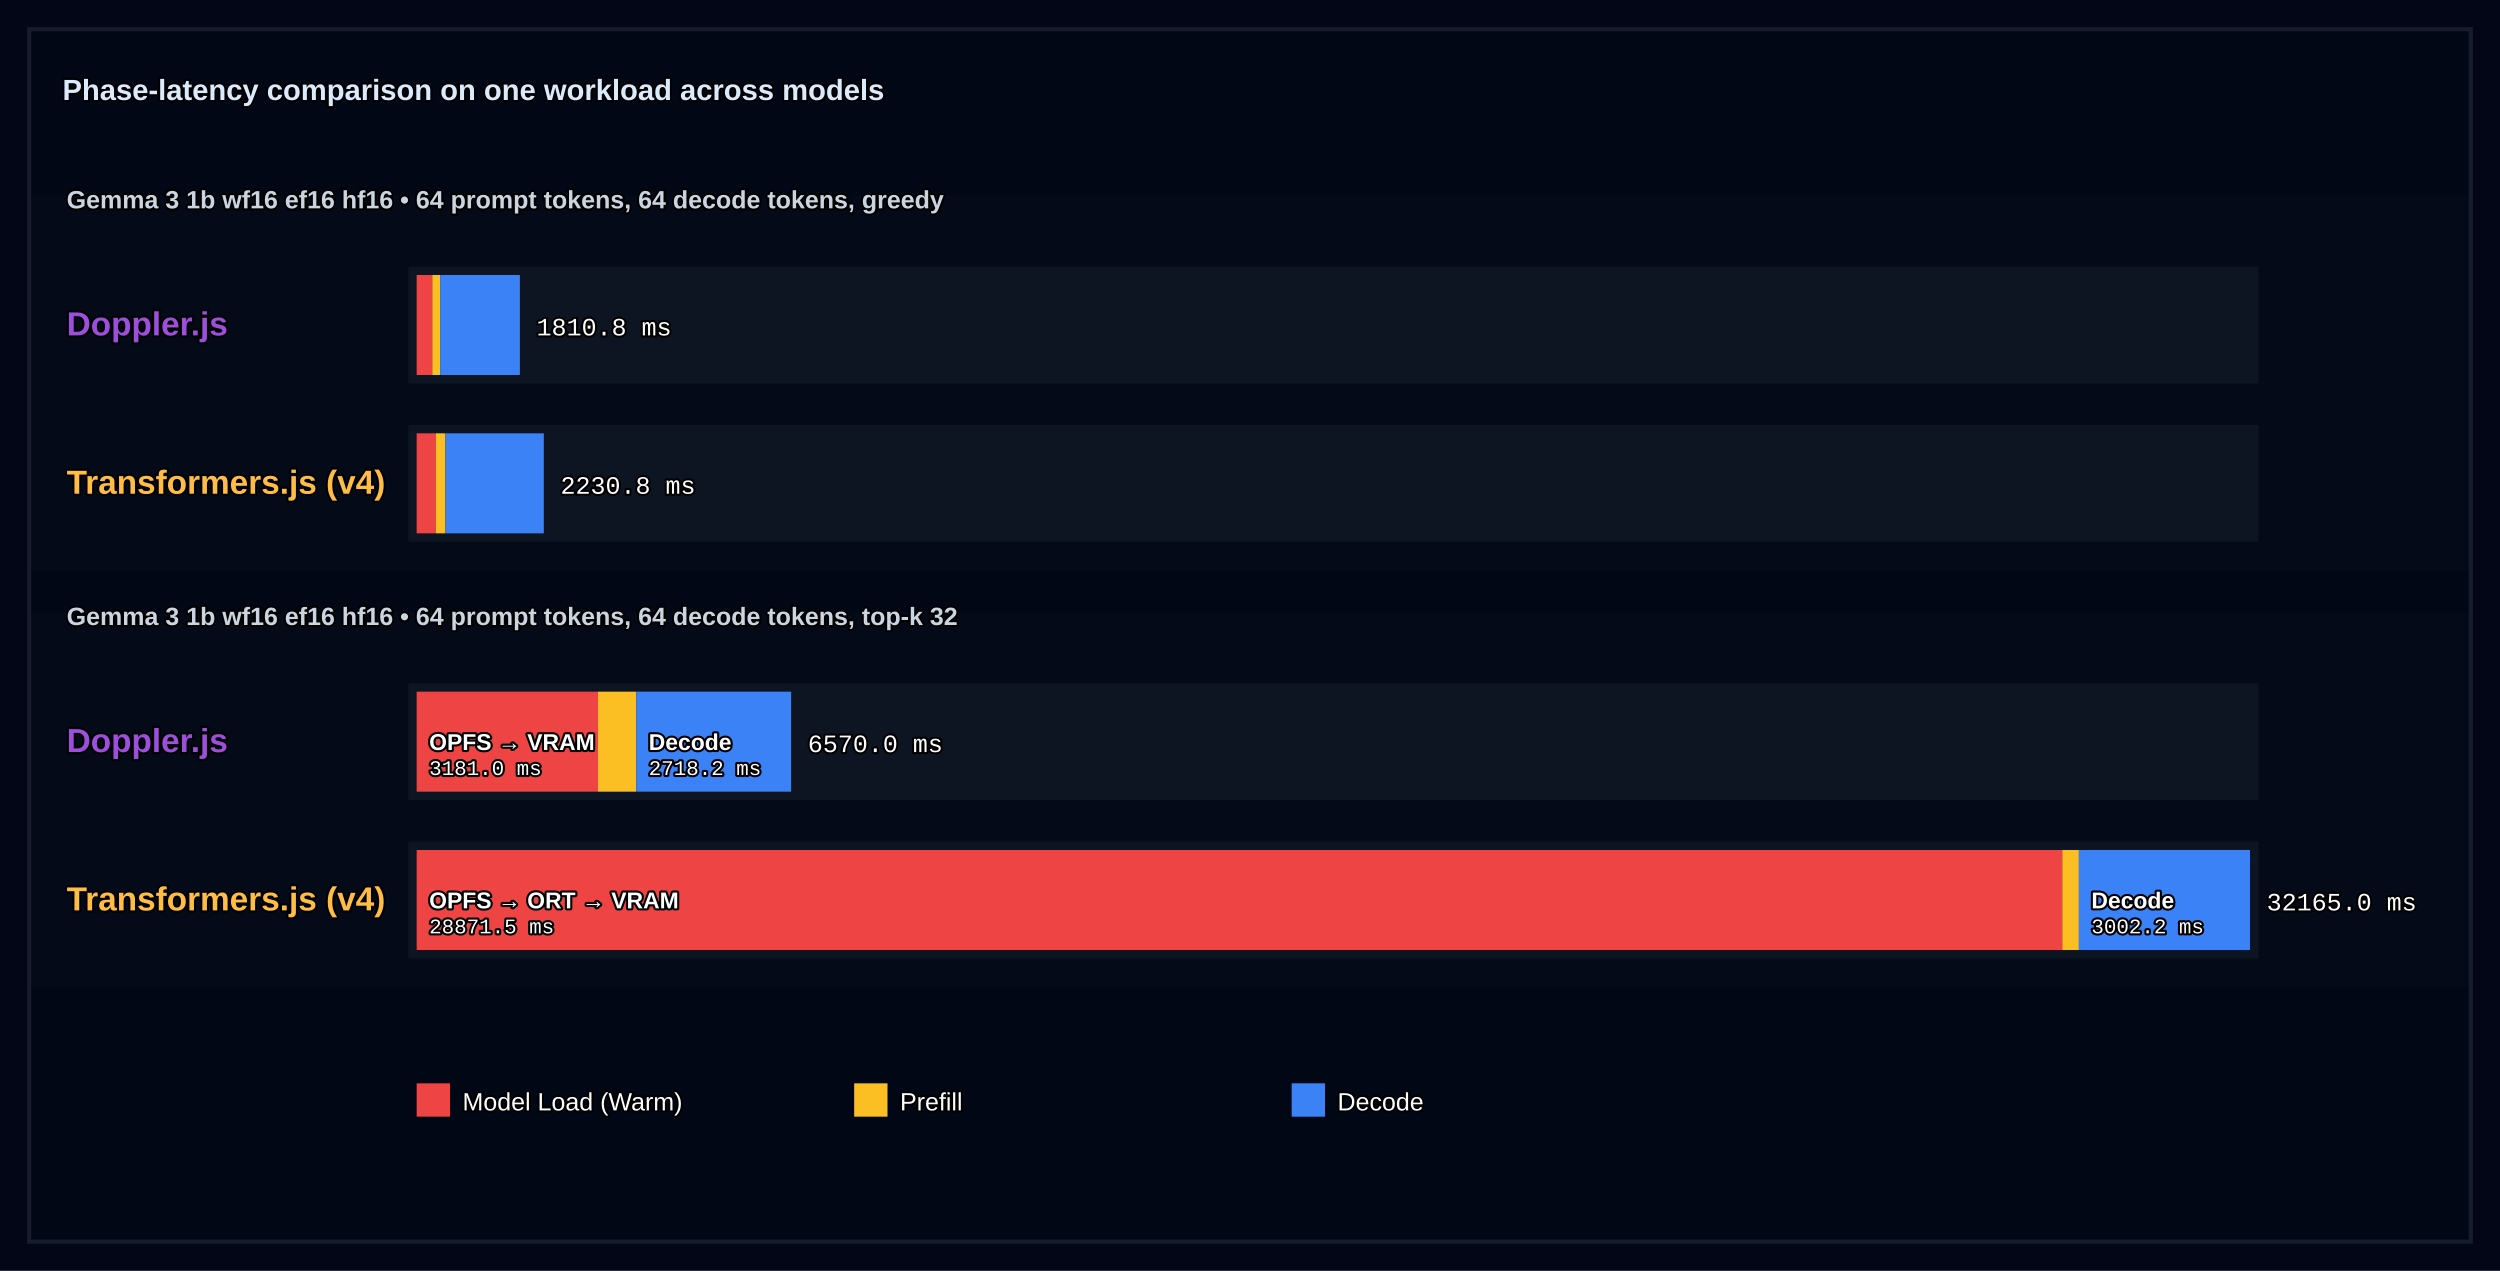
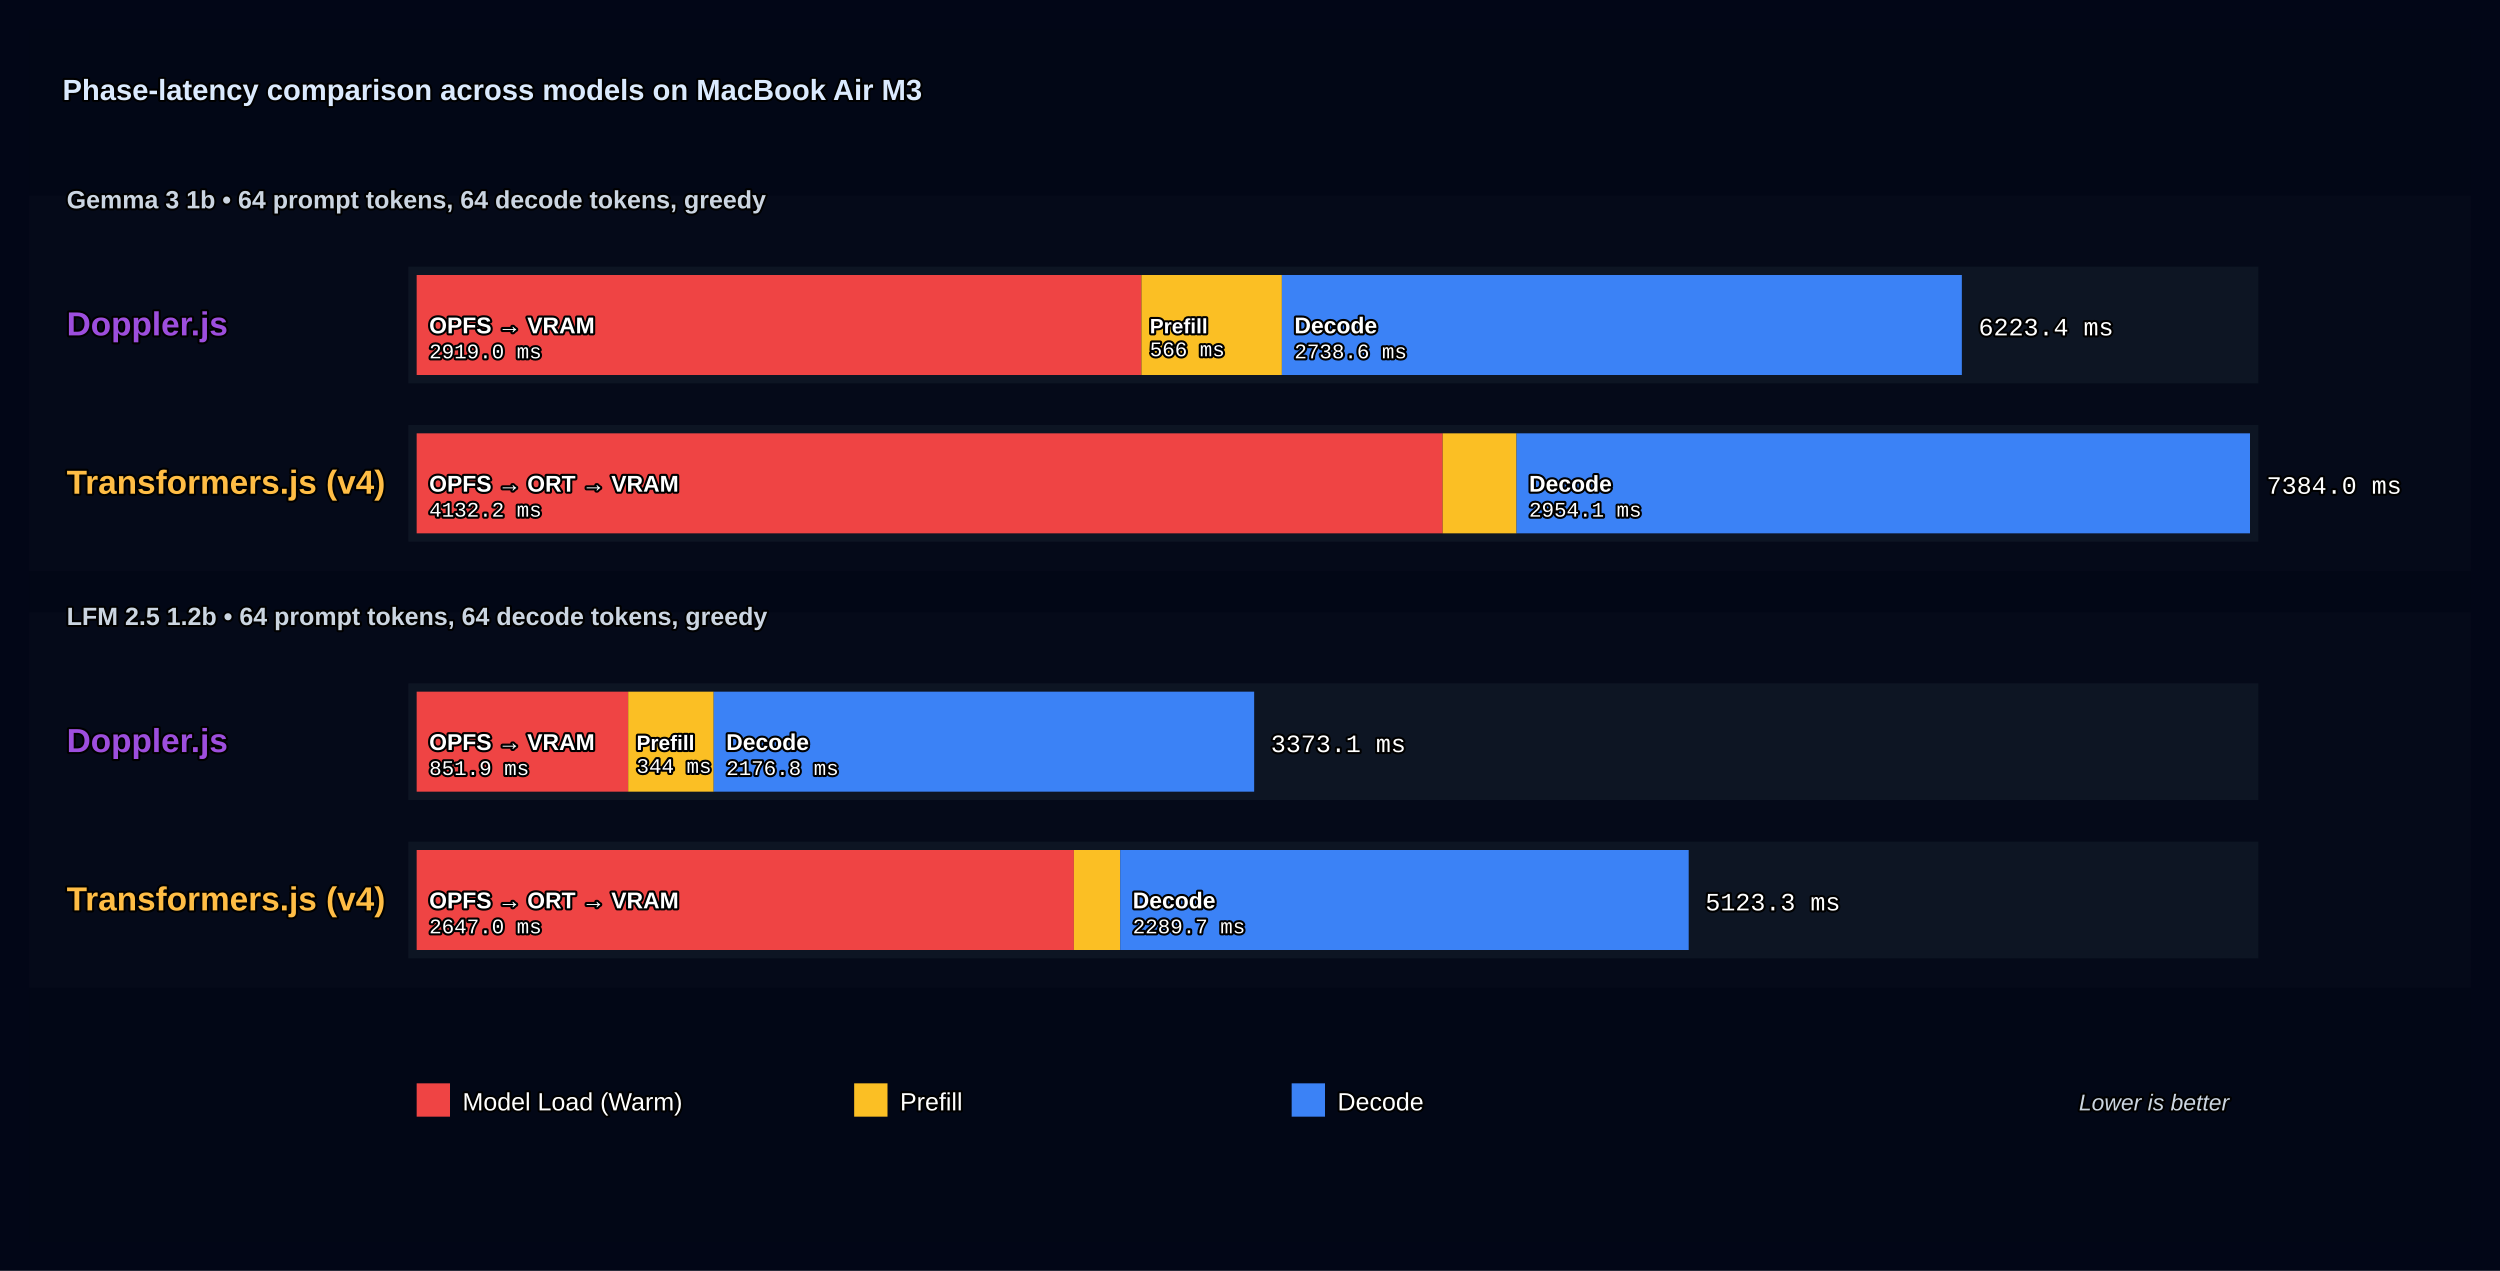
<svg xmlns="http://www.w3.org/2000/svg" width="1200" height="610" viewBox="0 0 1200 610" role="img" aria-labelledby="chart-title-1 chart-desc-1">
  <defs>
    <style>
  text { paint-order: stroke fill; stroke: #000000; stroke-width: 2px; stroke-linejoin: round; }
</style>
  </defs>
  <rect x="0" y="0" width="1200" height="610" fill="#020617" />
-   <rect x="14" y="14" width="1172" height="582" rx="0" fill="#020817" fill-opacity="0.50" stroke="#1f2937" stroke-opacity="0.65" stroke-width="2" />
-   <text x="30" y="48" fill="#dbeafe" font-family="'Segoe UI', 'Helvetica Neue', Arial, sans-serif" font-size="14" font-weight="bold" stroke="none">Phase-latency comparison on one workload across models</text>
+   <rect x="14" y="14" width="1172" height="582" rx="0" fill="#020817" fill-opacity="0.50" stroke="none" />
+   <text x="30" y="48" fill="#dbeafe" font-family="'Segoe UI', 'Helvetica Neue', Arial, sans-serif" font-size="14" font-weight="bold" stroke="none">Phase-latency comparison across models on MacBook Air M3</text>
  <rect x="14" y="94" width="1172" height="180" rx="0" fill="#1f2937" fill-opacity="0.12" stroke="none" />
-   <text x="32" y="100" fill="#cbd5e1" font-family="'Segoe UI', 'Helvetica Neue', Arial, sans-serif" font-size="12" font-weight="bold">Gemma 3 1b wf16 ef16 hf16 • 64 prompt tokens, 64 decode tokens, greedy</text>
+   <text x="32" y="100" fill="#cbd5e1" font-family="'Segoe UI', 'Helvetica Neue', Arial, sans-serif" font-size="12" font-weight="bold">Gemma 3 1b • 64 prompt tokens, 64 decode tokens, greedy</text>
  <rect x="196" y="128" width="888" height="56" rx="0" fill="#1f2937" fill-opacity="0.35" stroke="none" />
  <text x="32" y="161" fill="#9d4edd" stroke="#ffffff" stroke-width="2" font-family="'Segoe UI', 'Helvetica Neue', Arial, sans-serif" font-size="16" font-weight="bold">Doppler.js</text>
-   <rect x="200" y="132" width="7.488" height="48" fill="#ef4444" />
-   <rect x="207.488" y="132" width="3.789" height="48" fill="#fbbf24" />
-   <rect x="211.277" y="132" width="38.264" height="48" fill="#3b82f6" />
-   <text x="257.542" y="161" fill="#ffffff" font-family="SFMono-Regular, Menlo, Consolas, 'Liberation Mono', monospace" font-size="12">1810.8 ms</text>
+   <rect x="200" y="132" width="347.877" height="48" fill="#ef4444" />
+   <text x="206" y="160" fill="#ffffff" font-family="'Segoe UI', 'Helvetica Neue', Arial, sans-serif" font-size="11" font-weight="bold">OPFS → VRAM</text>
+   <text x="206" y="172" fill="#ffffff" font-family="SFMono-Regular, Menlo, Consolas, 'Liberation Mono', monospace" font-size="10">2919.0 ms</text>
+   <rect x="547.877" y="132" width="67.43" height="48" fill="#fbbf24" />
+   <text x="551.877" y="160" fill="#ffffff" font-family="'Segoe UI', 'Helvetica Neue', Arial, sans-serif" font-size="10" font-weight="bold">Prefill</text>
+   <text x="551.877" y="171" fill="#ffffff" font-family="SFMono-Regular, Menlo, Consolas, 'Liberation Mono', monospace" font-size="10">566 ms</text>
+   <rect x="615.307" y="132" width="326.378" height="48" fill="#3b82f6" />
+   <text x="621.307" y="160" fill="#ffffff" font-family="'Segoe UI', 'Helvetica Neue', Arial, sans-serif" font-size="11" font-weight="bold">Decode</text>
+   <text x="621.307" y="172" fill="#ffffff" font-family="SFMono-Regular, Menlo, Consolas, 'Liberation Mono', monospace" font-size="10">2738.6 ms</text>
+   <text x="949.685" y="161" fill="#ffffff" font-family="SFMono-Regular, Menlo, Consolas, 'Liberation Mono', monospace" font-size="12">6223.4 ms</text>
  <rect x="196" y="204" width="888" height="56" rx="0" fill="#1f2937" fill-opacity="0.35" stroke="none" />
  <text x="32" y="237" fill="#ffbd45" stroke="#ffffff" stroke-width="2" font-family="'Segoe UI', 'Helvetica Neue', Arial, sans-serif" font-size="16" font-weight="bold">Transformers.js (v4)</text>
-   <rect x="200" y="208" width="9.198" height="48" fill="#ef4444" />
-   <rect x="209.198" y="208" width="4.629" height="48" fill="#fbbf24" />
-   <rect x="213.827" y="208" width="47.205" height="48" fill="#3b82f6" />
-   <text x="269.032" y="237" fill="#ffffff" font-family="SFMono-Regular, Menlo, Consolas, 'Liberation Mono', monospace" font-size="12">2230.8 ms</text>
+   <rect x="200" y="208" width="492.465" height="48" fill="#ef4444" />
+   <text x="206" y="236" fill="#ffffff" font-family="'Segoe UI', 'Helvetica Neue', Arial, sans-serif" font-size="11" font-weight="bold">OPFS → ORT → VRAM</text>
+   <text x="206" y="248" fill="#ffffff" font-family="SFMono-Regular, Menlo, Consolas, 'Liberation Mono', monospace" font-size="10">4132.2 ms</text>
+   <rect x="692.465" y="208" width="35.474" height="48" fill="#fbbf24" />
+   <rect x="727.939" y="208" width="352.061" height="48" fill="#3b82f6" />
+   <text x="733.939" y="236" fill="#ffffff" font-family="'Segoe UI', 'Helvetica Neue', Arial, sans-serif" font-size="11" font-weight="bold">Decode</text>
+   <text x="733.939" y="248" fill="#ffffff" font-family="SFMono-Regular, Menlo, Consolas, 'Liberation Mono', monospace" font-size="10">2954.1 ms</text>
+   <text x="1088" y="237" fill="#ffffff" font-family="SFMono-Regular, Menlo, Consolas, 'Liberation Mono', monospace" font-size="12">7384.0 ms</text>
  <rect x="14" y="294" width="1172" height="180" rx="0" fill="#1f2937" fill-opacity="0.12" stroke="none" />
-   <text x="32" y="300" fill="#cbd5e1" font-family="'Segoe UI', 'Helvetica Neue', Arial, sans-serif" font-size="12" font-weight="bold">Gemma 3 1b wf16 ef16 hf16 • 64 prompt tokens, 64 decode tokens, top-k 32</text>
+   <text x="32" y="300" fill="#cbd5e1" font-family="'Segoe UI', 'Helvetica Neue', Arial, sans-serif" font-size="12" font-weight="bold">LFM 2.5 1.2b • 64 prompt tokens, 64 decode tokens, greedy</text>
  <rect x="196" y="328" width="888" height="56" rx="0" fill="#1f2937" fill-opacity="0.35" stroke="none" />
  <text x="32" y="361" fill="#9d4edd" stroke="#ffffff" stroke-width="2" font-family="'Segoe UI', 'Helvetica Neue', Arial, sans-serif" font-size="16" font-weight="bold">Doppler.js</text>
-   <rect x="200" y="332" width="87.029" height="48" fill="#ef4444" />
+   <rect x="200" y="332" width="101.527" height="48" fill="#ef4444" />
  <text x="206" y="360" fill="#ffffff" font-family="'Segoe UI', 'Helvetica Neue', Arial, sans-serif" font-size="11" font-weight="bold">OPFS → VRAM</text>
-   <text x="206" y="372" fill="#ffffff" font-family="SFMono-Regular, Menlo, Consolas, 'Liberation Mono', monospace" font-size="10">3181.0 ms</text>
-   <rect x="287.029" y="332" width="18.352" height="48" fill="#fbbf24" />
-   <rect x="305.381" y="332" width="74.367" height="48" fill="#3b82f6" />
-   <text x="311.381" y="360" fill="#ffffff" font-family="'Segoe UI', 'Helvetica Neue', Arial, sans-serif" font-size="11" font-weight="bold">Decode</text>
-   <text x="311.381" y="372" fill="#ffffff" font-family="SFMono-Regular, Menlo, Consolas, 'Liberation Mono', monospace" font-size="10">2718.2 ms</text>
-   <text x="387.748" y="361" fill="#ffffff" font-family="SFMono-Regular, Menlo, Consolas, 'Liberation Mono', monospace" font-size="12">6570.0 ms</text>
+   <text x="206" y="372" fill="#ffffff" font-family="SFMono-Regular, Menlo, Consolas, 'Liberation Mono', monospace" font-size="10">851.9 ms</text>
+   <rect x="301.527" y="332" width="41.045" height="48" fill="#fbbf24" />
+   <text x="305.527" y="360" fill="#ffffff" font-family="'Segoe UI', 'Helvetica Neue', Arial, sans-serif" font-size="10" font-weight="bold">Prefill</text>
+   <text x="305.527" y="371" fill="#ffffff" font-family="SFMono-Regular, Menlo, Consolas, 'Liberation Mono', monospace" font-size="10">344 ms</text>
+   <rect x="342.571" y="332" width="259.424" height="48" fill="#3b82f6" />
+   <text x="348.571" y="360" fill="#ffffff" font-family="'Segoe UI', 'Helvetica Neue', Arial, sans-serif" font-size="11" font-weight="bold">Decode</text>
+   <text x="348.571" y="372" fill="#ffffff" font-family="SFMono-Regular, Menlo, Consolas, 'Liberation Mono', monospace" font-size="10">2176.8 ms</text>
+   <text x="609.995" y="361" fill="#ffffff" font-family="SFMono-Regular, Menlo, Consolas, 'Liberation Mono', monospace" font-size="12">3373.1 ms</text>
  <rect x="196" y="404" width="888" height="56" rx="0" fill="#1f2937" fill-opacity="0.35" stroke="none" />
  <text x="32" y="437" fill="#ffbd45" stroke="#ffffff" stroke-width="2" font-family="'Segoe UI', 'Helvetica Neue', Arial, sans-serif" font-size="16" font-weight="bold">Transformers.js (v4)</text>
-   <rect x="200" y="408" width="789.896" height="48" fill="#ef4444" />
+   <rect x="200" y="408" width="315.466" height="48" fill="#ef4444" />
  <text x="206" y="436" fill="#ffffff" font-family="'Segoe UI', 'Helvetica Neue', Arial, sans-serif" font-size="11" font-weight="bold">OPFS → ORT → VRAM</text>
-   <text x="206" y="448" fill="#ffffff" font-family="SFMono-Regular, Menlo, Consolas, 'Liberation Mono', monospace" font-size="10">28871.5 ms</text>
-   <rect x="989.896" y="408" width="7.968" height="48" fill="#fbbf24" />
-   <rect x="997.863" y="408" width="82.137" height="48" fill="#3b82f6" />
-   <text x="1003.863" y="436" fill="#ffffff" font-family="'Segoe UI', 'Helvetica Neue', Arial, sans-serif" font-size="11" font-weight="bold">Decode</text>
-   <text x="1003.863" y="448" fill="#ffffff" font-family="SFMono-Regular, Menlo, Consolas, 'Liberation Mono', monospace" font-size="10">3002.2 ms</text>
-   <text x="1088" y="437" fill="#ffffff" font-family="SFMono-Regular, Menlo, Consolas, 'Liberation Mono', monospace" font-size="12">32165.0 ms</text>
+   <text x="206" y="448" fill="#ffffff" font-family="SFMono-Regular, Menlo, Consolas, 'Liberation Mono', monospace" font-size="10">2647.0 ms</text>
+   <rect x="515.466" y="408" width="22.232" height="48" fill="#fbbf24" />
+   <rect x="537.698" y="408" width="272.878" height="48" fill="#3b82f6" />
+   <text x="543.698" y="436" fill="#ffffff" font-family="'Segoe UI', 'Helvetica Neue', Arial, sans-serif" font-size="11" font-weight="bold">Decode</text>
+   <text x="543.698" y="448" fill="#ffffff" font-family="SFMono-Regular, Menlo, Consolas, 'Liberation Mono', monospace" font-size="10">2289.7 ms</text>
+   <text x="818.576" y="437" fill="#ffffff" font-family="SFMono-Regular, Menlo, Consolas, 'Liberation Mono', monospace" font-size="12">5123.3 ms</text>
  <rect x="200" y="520" width="16" height="16" fill="#ef4444" />
  <text x="222" y="533" fill="#ffffff" font-family="'Segoe UI', 'Helvetica Neue', Arial, sans-serif" font-size="12">Model Load (Warm)</text>
  <rect x="410" y="520" width="16" height="16" fill="#fbbf24" />
  <text x="432" y="533" fill="#ffffff" font-family="'Segoe UI', 'Helvetica Neue', Arial, sans-serif" font-size="12">Prefill</text>
  <rect x="620" y="520" width="16" height="16" fill="#3b82f6" />
  <text x="642" y="533" fill="#ffffff" font-family="'Segoe UI', 'Helvetica Neue', Arial, sans-serif" font-size="12">Decode</text>
+   <text x="1070" y="533" fill="#cbd5e1" font-family="'Segoe UI', 'Helvetica Neue', Arial, sans-serif" font-size="11" text-anchor="end" font-style="italic" stroke="none">Lower is better</text>
</svg>
